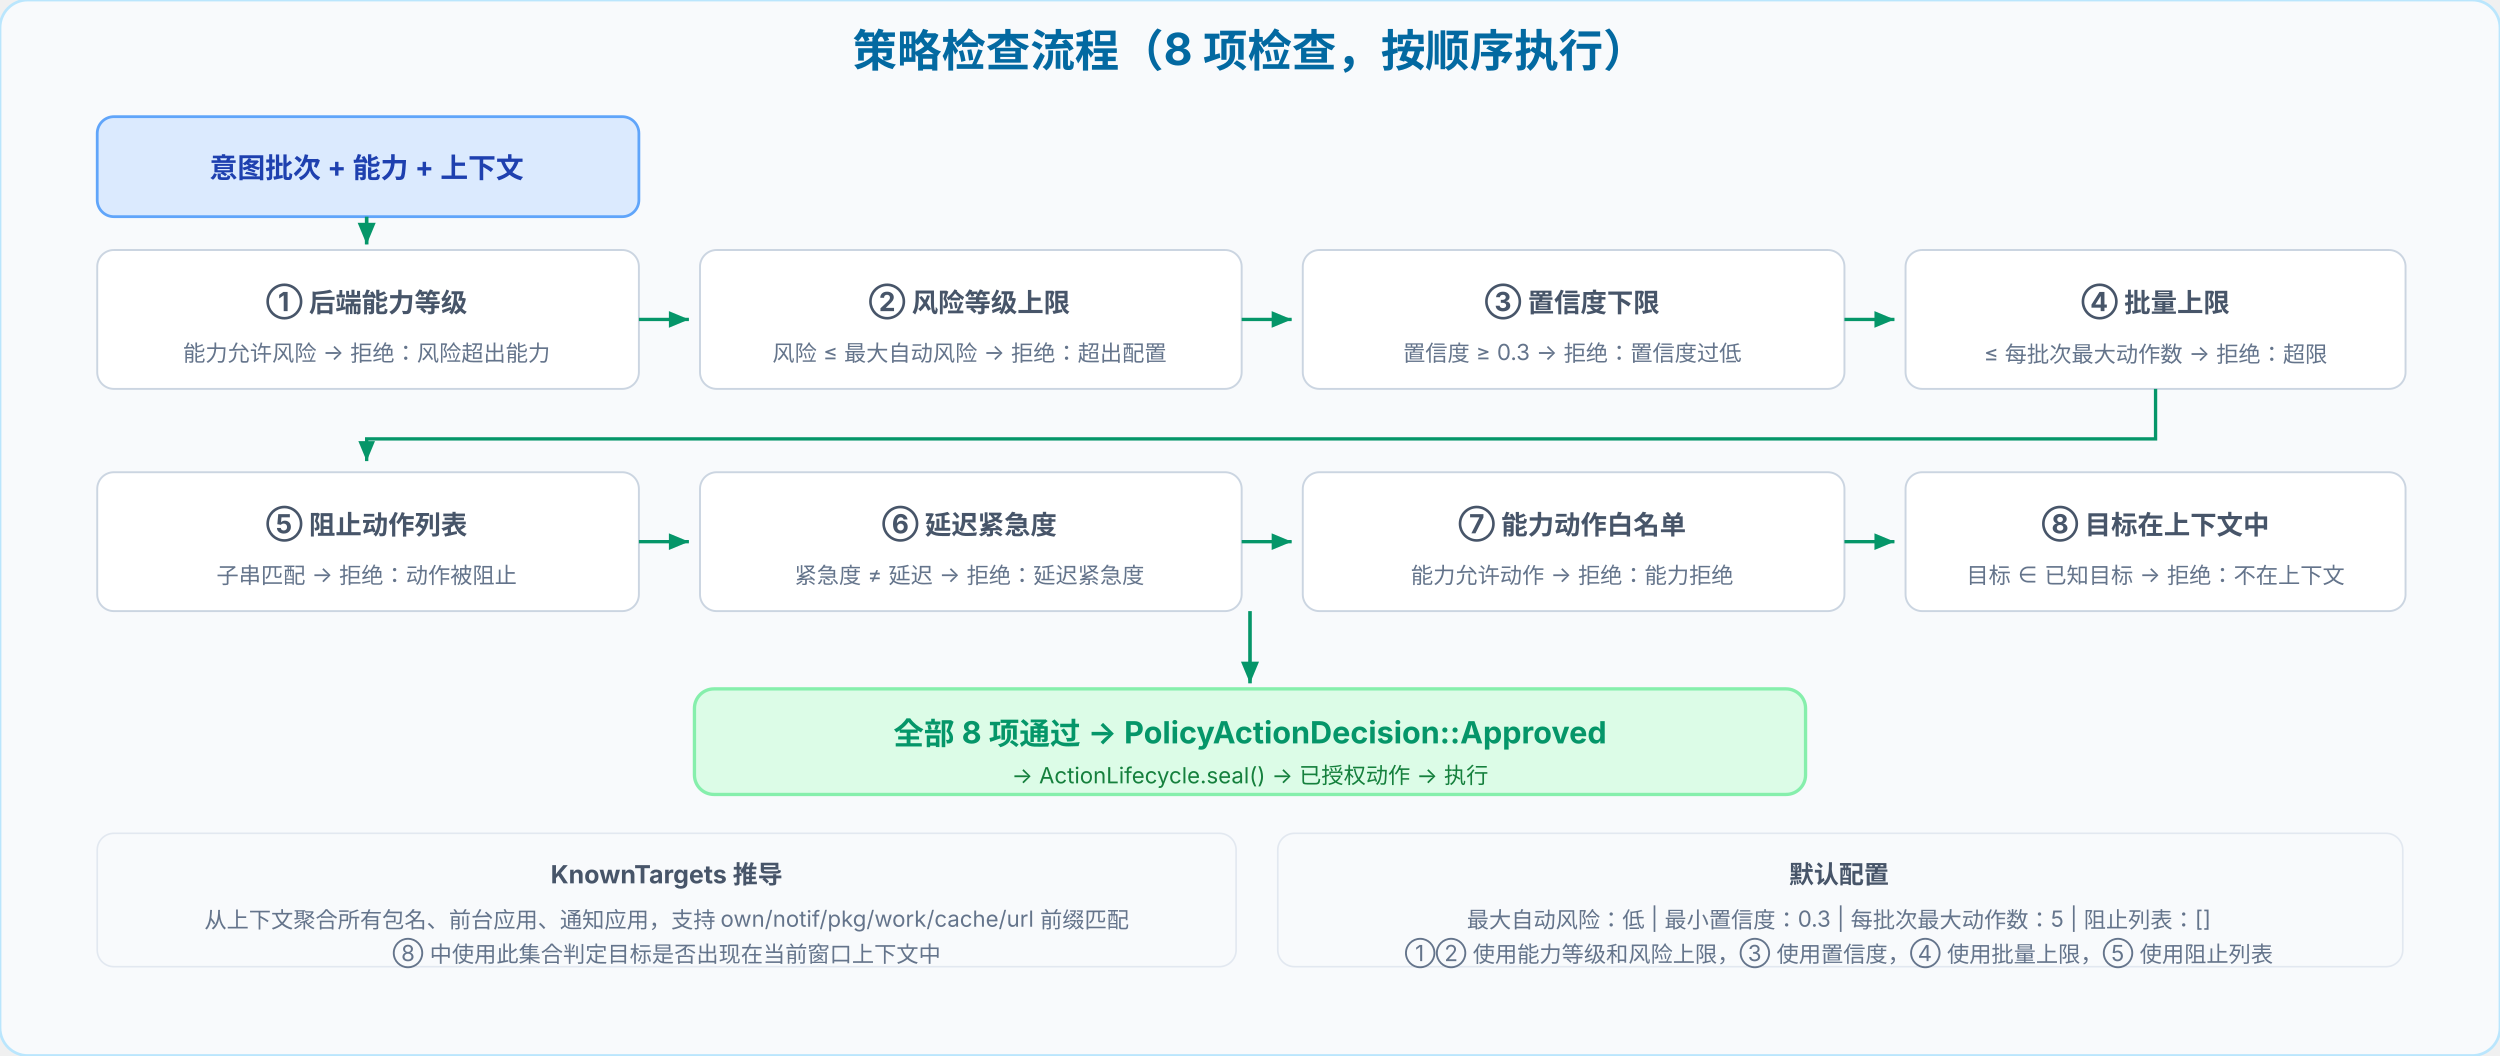
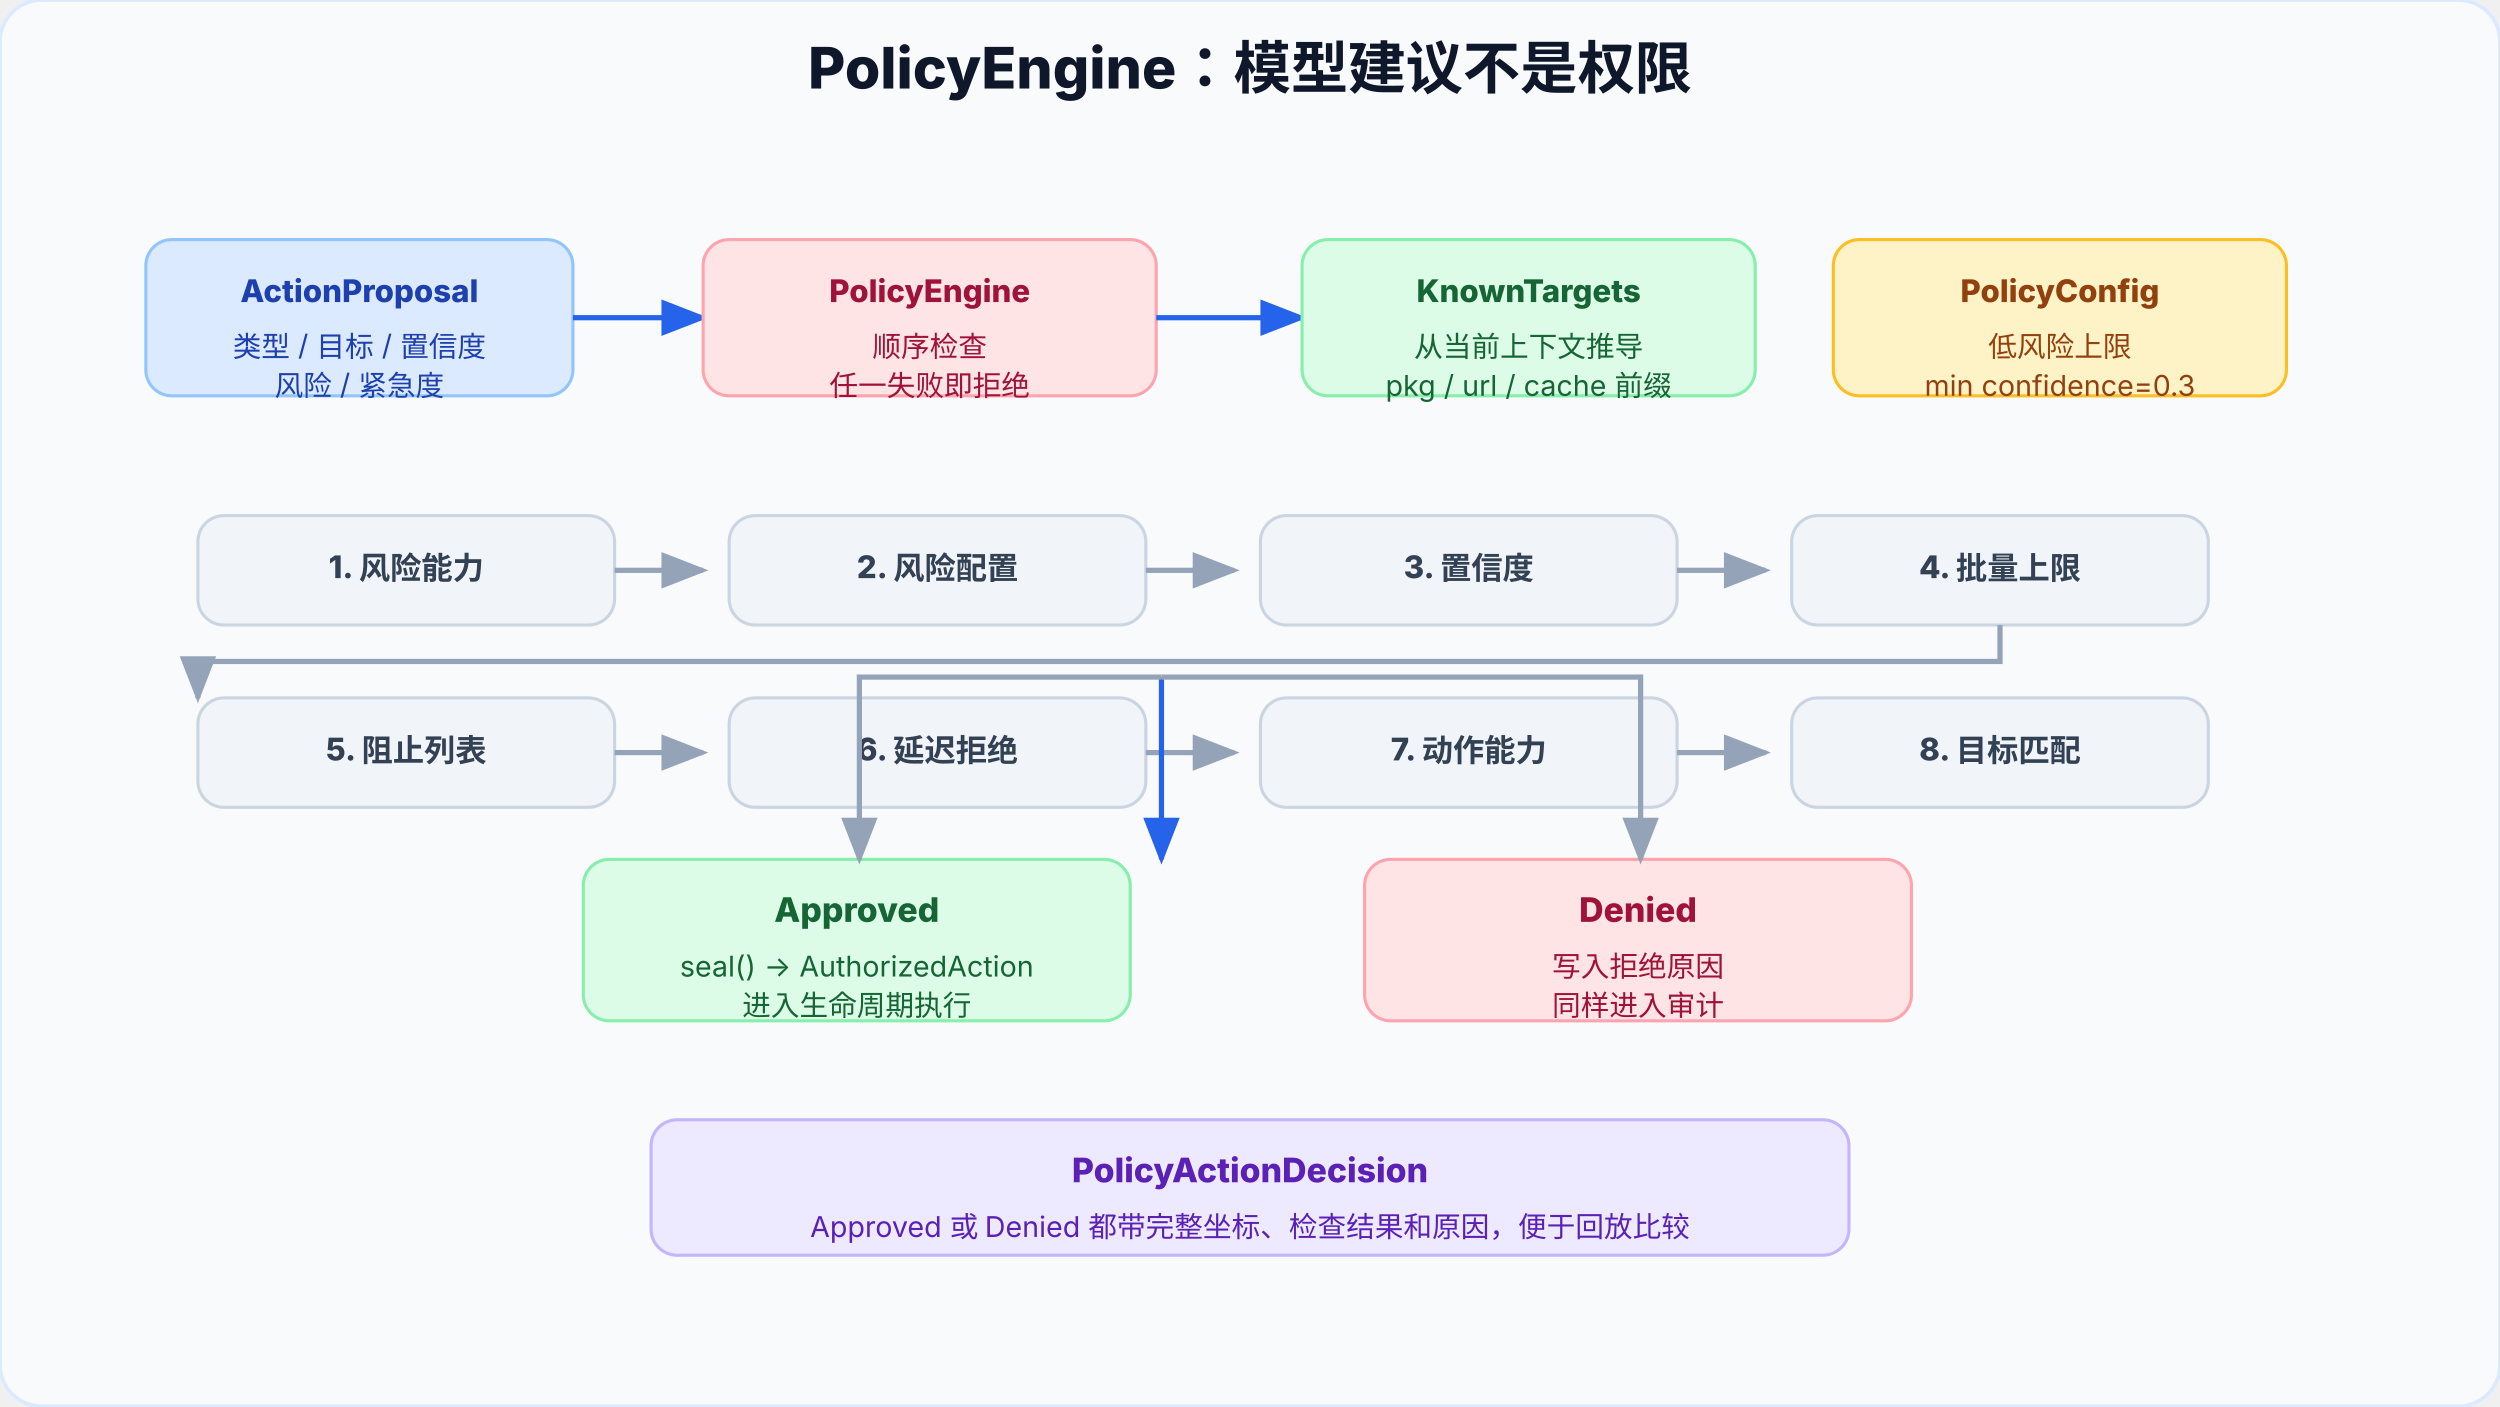
- <svg xmlns="http://www.w3.org/2000/svg" viewBox="0 0 900 380" font-family="system-ui, -apple-system, sans-serif">
+ <svg xmlns="http://www.w3.org/2000/svg" viewBox="0 0 960 540">
  <defs>
-     <marker id="arrow-green" markerWidth="6" markerHeight="5" refX="6" refY="2.5" orient="auto">
-       <path d="M0,0 L6,2.5 L0,5 Z" fill="#059669" />
+     <marker id="arrow" markerWidth="9" markerHeight="7" refX="8" refY="3.5" orient="auto" markerUnits="strokeWidth">
+       <path d="M0,0 L9,3.5 L0,7 Z" fill="#2563eb" />
    </marker>
+     <marker id="arrow-muted" markerWidth="9" markerHeight="7" refX="8" refY="3.5" orient="auto" markerUnits="strokeWidth">
+       <path d="M0,0 L9,3.5 L0,7 Z" fill="#94a3b8" />
+     </marker>
+     <style>
+       text { font-family: system-ui, -apple-system, BlinkMacSystemFont, "Segoe UI", sans-serif; }
+       .title { font-size: 22px; font-weight: 800; fill: #0f172a; }
+       .label { font-size: 13px; font-weight: 750; }
+       .small { font-size: 11px; }
+       .tiny { font-size: 10px; }
+       .muted { fill: #64748b; }
+       .box { stroke-width: 1.2; }
+       .soft { fill: #ffffff; stroke: #cbd5e1; stroke-width: 1.1; }
+       .lane-title { font-size: 13px; font-weight: 800; fill: #334155; }
+     </style>
  </defs>
-   <rect width="900" height="380" rx="10" fill="#f8fafc" stroke="#bae6fd" stroke-width="1" />
-   <text x="450" y="24" text-anchor="middle" font-size="16" font-weight="700" fill="#0369a1">策略检查流程（8 项检查，按顺序执行）</text>
-   <rect x="35" y="42" width="195" height="36" rx="6" fill="#dbeafe" stroke="#60a5fa" stroke-width="1" />
-   <text x="132" y="64" text-anchor="middle" font-size="10" font-weight="700" fill="#1e40af">意图批次 + 能力 + 上下文</text>
-   <line x1="132" y1="78" x2="132" y2="88" stroke="#059669" stroke-width="1.3" marker-end="url(#arrow-green)" />
-   <rect x="35" y="90" width="195" height="50" rx="6" fill="#fff" stroke="#cbd5e1" stroke-width="0.7" />
-   <text x="132" y="112" text-anchor="middle" font-size="9.5" font-weight="700" fill="#475569">① 后端能力等级</text>
-   <text x="132" y="130" text-anchor="middle" font-size="8" fill="#64748b">能力允许风险 → 拒绝：风险超出能力</text>
-   <line x1="230" y1="115" x2="248" y2="115" stroke="#059669" stroke-width="1.2" marker-end="url(#arrow-green)" />
-   <rect x="252" y="90" width="195" height="50" rx="6" fill="#fff" stroke="#cbd5e1" stroke-width="0.7" />
-   <text x="349" y="112" text-anchor="middle" font-size="9.5" font-weight="700" fill="#475569">② 风险等级上限</text>
-   <text x="349" y="130" text-anchor="middle" font-size="8" fill="#64748b">风险 ≤ 最大自动风险 → 拒绝：超出配置</text>
-   <line x1="447" y1="115" x2="465" y2="115" stroke="#059669" stroke-width="1.2" marker-end="url(#arrow-green)" />
-   <rect x="469" y="90" width="195" height="50" rx="6" fill="#fff" stroke="#cbd5e1" stroke-width="0.7" />
-   <text x="566" y="112" text-anchor="middle" font-size="9.5" font-weight="700" fill="#475569">③ 置信度下限</text>
-   <text x="566" y="130" text-anchor="middle" font-size="8" fill="#64748b">置信度 ≥ 0.3 → 拒绝：置信度过低</text>
-   <line x1="664" y1="115" x2="682" y2="115" stroke="#059669" stroke-width="1.2" marker-end="url(#arrow-green)" />
-   <rect x="686" y="90" width="180" height="50" rx="6" fill="#fff" stroke="#cbd5e1" stroke-width="0.7" />
-   <text x="776" y="112" text-anchor="middle" font-size="9.5" font-weight="700" fill="#475569">④ 批量上限</text>
-   <text x="776" y="130" text-anchor="middle" font-size="8" fill="#64748b">≤ 每批次最大动作数 → 拒绝：超限</text>
-   <path d="M776,140 L776,158 L132,158 L132,166" fill="none" stroke="#059669" stroke-width="1.2" marker-end="url(#arrow-green)" />
-   <rect x="35" y="170" width="195" height="50" rx="6" fill="#fff" stroke="#cbd5e1" stroke-width="0.7" />
-   <text x="132" y="192" text-anchor="middle" font-size="9.5" font-weight="700" fill="#475569">⑤ 阻止动作列表</text>
-   <text x="132" y="210" text-anchor="middle" font-size="8" fill="#64748b">子串匹配 → 拒绝：动作被阻止</text>
-   <line x1="230" y1="195" x2="248" y2="195" stroke="#059669" stroke-width="1.2" marker-end="url(#arrow-green)" />
-   <rect x="252" y="170" width="195" height="50" rx="6" fill="#fff" stroke="#cbd5e1" stroke-width="0.7" />
-   <text x="349" y="192" text-anchor="middle" font-size="9.5" font-weight="700" fill="#475569">⑥ 延迟紧急度</text>
-   <text x="349" y="210" text-anchor="middle" font-size="8" fill="#64748b">紧急度 ≠ 延迟 → 拒绝：延迟紧急度</text>
-   <line x1="447" y1="195" x2="465" y2="195" stroke="#059669" stroke-width="1.2" marker-end="url(#arrow-green)" />
-   <rect x="469" y="170" width="195" height="50" rx="6" fill="#fff" stroke="#cbd5e1" stroke-width="0.7" />
-   <text x="566" y="192" text-anchor="middle" font-size="9.5" font-weight="700" fill="#475569">⑦ 能力动作白名单</text>
-   <text x="566" y="210" text-anchor="middle" font-size="8" fill="#64748b">能力允许动作 → 拒绝：能力拒绝</text>
-   <line x1="664" y1="195" x2="682" y2="195" stroke="#059669" stroke-width="1.2" marker-end="url(#arrow-green)" />
-   <rect x="686" y="170" width="180" height="50" rx="6" fill="#fff" stroke="#cbd5e1" stroke-width="0.7" />
-   <text x="776" y="192" text-anchor="middle" font-size="9.5" font-weight="700" fill="#475569">⑧ 目标在上下文中</text>
-   <text x="776" y="210" text-anchor="middle" font-size="8" fill="#64748b">目标 ∈ 已知目标 → 拒绝：不在上下文</text>
-   <line x1="450" y1="220" x2="450" y2="246" stroke="#059669" stroke-width="1.3" marker-end="url(#arrow-green)" />
-   <rect x="250" y="248" width="400" height="38" rx="7" fill="#dcfce7" stroke="#86efac" stroke-width="1.2" />
-   <text x="450" y="268" text-anchor="middle" font-size="11" font-weight="700" fill="#059669">全部 8 项通过 → PolicyActionDecision::Approved</text>
-   <text x="450" y="282" text-anchor="middle" font-size="8" fill="#15803d">→ ActionLifecycle.seal() → 已授权动作 → 执行</text>
-   <rect x="35" y="300" width="410" height="48" rx="6" fill="#f8fafc" stroke="#e2e8f0" stroke-width="0.6" />
-   <text x="240" y="318" text-anchor="middle" font-size="9" font-weight="700" fill="#475569">KnownTargets 推导</text>
-   <text x="240" y="334" text-anchor="middle" font-size="8" fill="#64748b">从上下文聚合所有包名、前台应用、通知应用，支持 own/notif/pkg/work/cache/url 前缀匹配</text>
-   <text x="240" y="346" text-anchor="middle" font-size="8" fill="#64748b">⑧ 中使用此集合判定目标是否出现在当前窗口上下文中</text>
-   <rect x="460" y="300" width="405" height="48" rx="6" fill="#f8fafc" stroke="#e2e8f0" stroke-width="0.6" />
-   <text x="662" y="318" text-anchor="middle" font-size="9" font-weight="700" fill="#475569">默认配置</text>
-   <text x="662" y="334" text-anchor="middle" font-size="8" fill="#64748b">最大自动风险：低 | 最小置信度：0.3 | 每批次最大动作数：5 | 阻止列表：[]</text>
-   <text x="662" y="346" text-anchor="middle" font-size="8" fill="#64748b">①② 使用能力等级和风险上限，③ 使用置信度，④ 使用批量上限，⑤ 使用阻止列表</text>
+   <rect width="960" height="540" rx="16" fill="#f8fafc" stroke="#dbeafe" stroke-width="1.4" />
+   <text x="480" y="34" text-anchor="middle" class="title">PolicyEngine：模型建议不是权限</text>
+   <rect x="56" y="92" width="164" height="60" rx="10" fill="#dbeafe" stroke="#93c5fd" class="box" />
+   <text x="138.0" y="116" text-anchor="middle" font-size="12" fill="#1e40af" font-weight="800">ActionProposal</text>
+   <text x="138.0" y="137" text-anchor="middle" font-size="11" fill="#1e40af">类型 / 目标 / 置信度</text>
+   <text x="138.0" y="152" text-anchor="middle" font-size="11" fill="#1e40af">风险 / 紧急度</text>
+   <line x1="220" y1="122" x2="270" y2="122" stroke="#2563eb" stroke-width="2" marker-end="url(#arrow)" />
+   <rect x="270" y="92" width="174" height="60" rx="10" fill="#ffe4e6" stroke="#fda4af" class="box" />
+   <text x="357.0" y="116" text-anchor="middle" font-size="12" fill="#9f1239" font-weight="800">PolicyEngine</text>
+   <text x="357.0" y="137" text-anchor="middle" font-size="11" fill="#9f1239">顺序检查</text>
+   <text x="357.0" y="152" text-anchor="middle" font-size="11" fill="#9f1239">任一失败即拒绝</text>
+   <line x1="444" y1="122" x2="500" y2="122" stroke="#2563eb" stroke-width="2" marker-end="url(#arrow)" />
+   <rect x="76" y="198" width="160" height="42" rx="10" fill="#f1f5f9" stroke="#cbd5e1" class="box" />
+   <text x="156.0" y="222" text-anchor="middle" font-size="12" fill="#334155" font-weight="800">1. 风险能力</text>
+   <line x1="236" y1="219" x2="270" y2="219" stroke="#94a3b8" stroke-width="2" marker-end="url(#arrow-muted)" />
+   <rect x="280" y="198" width="160" height="42" rx="10" fill="#f1f5f9" stroke="#cbd5e1" class="box" />
+   <text x="360.0" y="222" text-anchor="middle" font-size="12" fill="#334155" font-weight="800">2. 风险配置</text>
+   <line x1="440" y1="219" x2="474" y2="219" stroke="#94a3b8" stroke-width="2" marker-end="url(#arrow-muted)" />
+   <rect x="484" y="198" width="160" height="42" rx="10" fill="#f1f5f9" stroke="#cbd5e1" class="box" />
+   <text x="564.0" y="222" text-anchor="middle" font-size="12" fill="#334155" font-weight="800">3. 置信度</text>
+   <line x1="644" y1="219" x2="678" y2="219" stroke="#94a3b8" stroke-width="2" marker-end="url(#arrow-muted)" />
+   <rect x="688" y="198" width="160" height="42" rx="10" fill="#f1f5f9" stroke="#cbd5e1" class="box" />
+   <text x="768.0" y="222" text-anchor="middle" font-size="12" fill="#334155" font-weight="800">4. 批量上限</text>
+   <path d="M768,240 L768,254 L76,254 L76,268" fill="none" stroke="#94a3b8" stroke-width="2" marker-end="url(#arrow-muted)" />
+   <rect x="76" y="268" width="160" height="42" rx="10" fill="#f1f5f9" stroke="#cbd5e1" class="box" />
+   <text x="156.0" y="292" text-anchor="middle" font-size="12" fill="#334155" font-weight="800">5. 阻止列表</text>
+   <line x1="236" y1="289" x2="270" y2="289" stroke="#94a3b8" stroke-width="2" marker-end="url(#arrow-muted)" />
+   <rect x="280" y="268" width="160" height="42" rx="10" fill="#f1f5f9" stroke="#cbd5e1" class="box" />
+   <text x="360.0" y="292" text-anchor="middle" font-size="12" fill="#334155" font-weight="800">6. 延迟拒绝</text>
+   <line x1="440" y1="289" x2="474" y2="289" stroke="#94a3b8" stroke-width="2" marker-end="url(#arrow-muted)" />
+   <rect x="484" y="268" width="160" height="42" rx="10" fill="#f1f5f9" stroke="#cbd5e1" class="box" />
+   <text x="564.0" y="292" text-anchor="middle" font-size="12" fill="#334155" font-weight="800">7. 动作能力</text>
+   <line x1="644" y1="289" x2="678" y2="289" stroke="#94a3b8" stroke-width="2" marker-end="url(#arrow-muted)" />
+   <rect x="688" y="268" width="160" height="42" rx="10" fill="#f1f5f9" stroke="#cbd5e1" class="box" />
+   <text x="768.0" y="292" text-anchor="middle" font-size="12" fill="#334155" font-weight="800">8. 目标匹配</text>
+   <rect x="500" y="92" width="174" height="60" rx="10" fill="#dcfce7" stroke="#86efac" class="box" />
+   <text x="587.0" y="116" text-anchor="middle" font-size="12" fill="#166534" font-weight="800">KnownTargets</text>
+   <text x="587.0" y="137" text-anchor="middle" font-size="11" fill="#166534">从当前上下文推导</text>
+   <text x="587.0" y="152" text-anchor="middle" font-size="11" fill="#166534">pkg / url / cache 前缀</text>
+   <rect x="704" y="92" width="174" height="60" rx="10" fill="#fef3c7" stroke="#fbbf24" class="box" />
+   <text x="791.0" y="116" text-anchor="middle" font-size="12" fill="#92400e" font-weight="800">PolicyConfig</text>
+   <text x="791.0" y="137" text-anchor="middle" font-size="11" fill="#92400e">低风险上限</text>
+   <text x="791.0" y="152" text-anchor="middle" font-size="11" fill="#92400e">min confidence=0.3</text>
+   <line x1="446" y1="260" x2="446" y2="330" stroke="#2563eb" stroke-width="2" marker-end="url(#arrow)" />
+   <rect x="224" y="330" width="210" height="62" rx="10" fill="#dcfce7" stroke="#86efac" class="box" />
+   <text x="329.0" y="354" text-anchor="middle" font-size="13" fill="#166534" font-weight="800">Approved</text>
+   <text x="329.0" y="375" text-anchor="middle" font-size="11" fill="#166534">seal() -&gt; AuthorizedAction</text>
+   <text x="329.0" y="390" text-anchor="middle" font-size="11" fill="#166534">进入生命周期执行</text>
+   <rect x="524" y="330" width="210" height="62" rx="10" fill="#ffe4e6" stroke="#fda4af" class="box" />
+   <text x="629.0" y="354" text-anchor="middle" font-size="13" fill="#9f1239" font-weight="800">Denied</text>
+   <text x="629.0" y="375" text-anchor="middle" font-size="11" fill="#9f1239">写入拒绝原因</text>
+   <text x="629.0" y="390" text-anchor="middle" font-size="11" fill="#9f1239">同样进入审计</text>
+   <path d="M446,260 L330,260 L330,330" fill="none" stroke="#94a3b8" stroke-width="2" marker-end="url(#arrow-muted)" />
+   <path d="M446,260 L630,260 L630,330" fill="none" stroke="#94a3b8" stroke-width="2" marker-end="url(#arrow-muted)" />
+   <rect x="250" y="430" width="460" height="52" rx="10" fill="#ede9fe" stroke="#c4b5fd" class="box" />
+   <text x="480.0" y="454" text-anchor="middle" font-size="13" fill="#5b21b6" font-weight="800">PolicyActionDecision</text>
+   <text x="480.0" y="475" text-anchor="middle" font-size="11" fill="#5b21b6">Approved 或 Denied 都带完整坐标、检查结果和原因，便于回放比较</text>
</svg>
